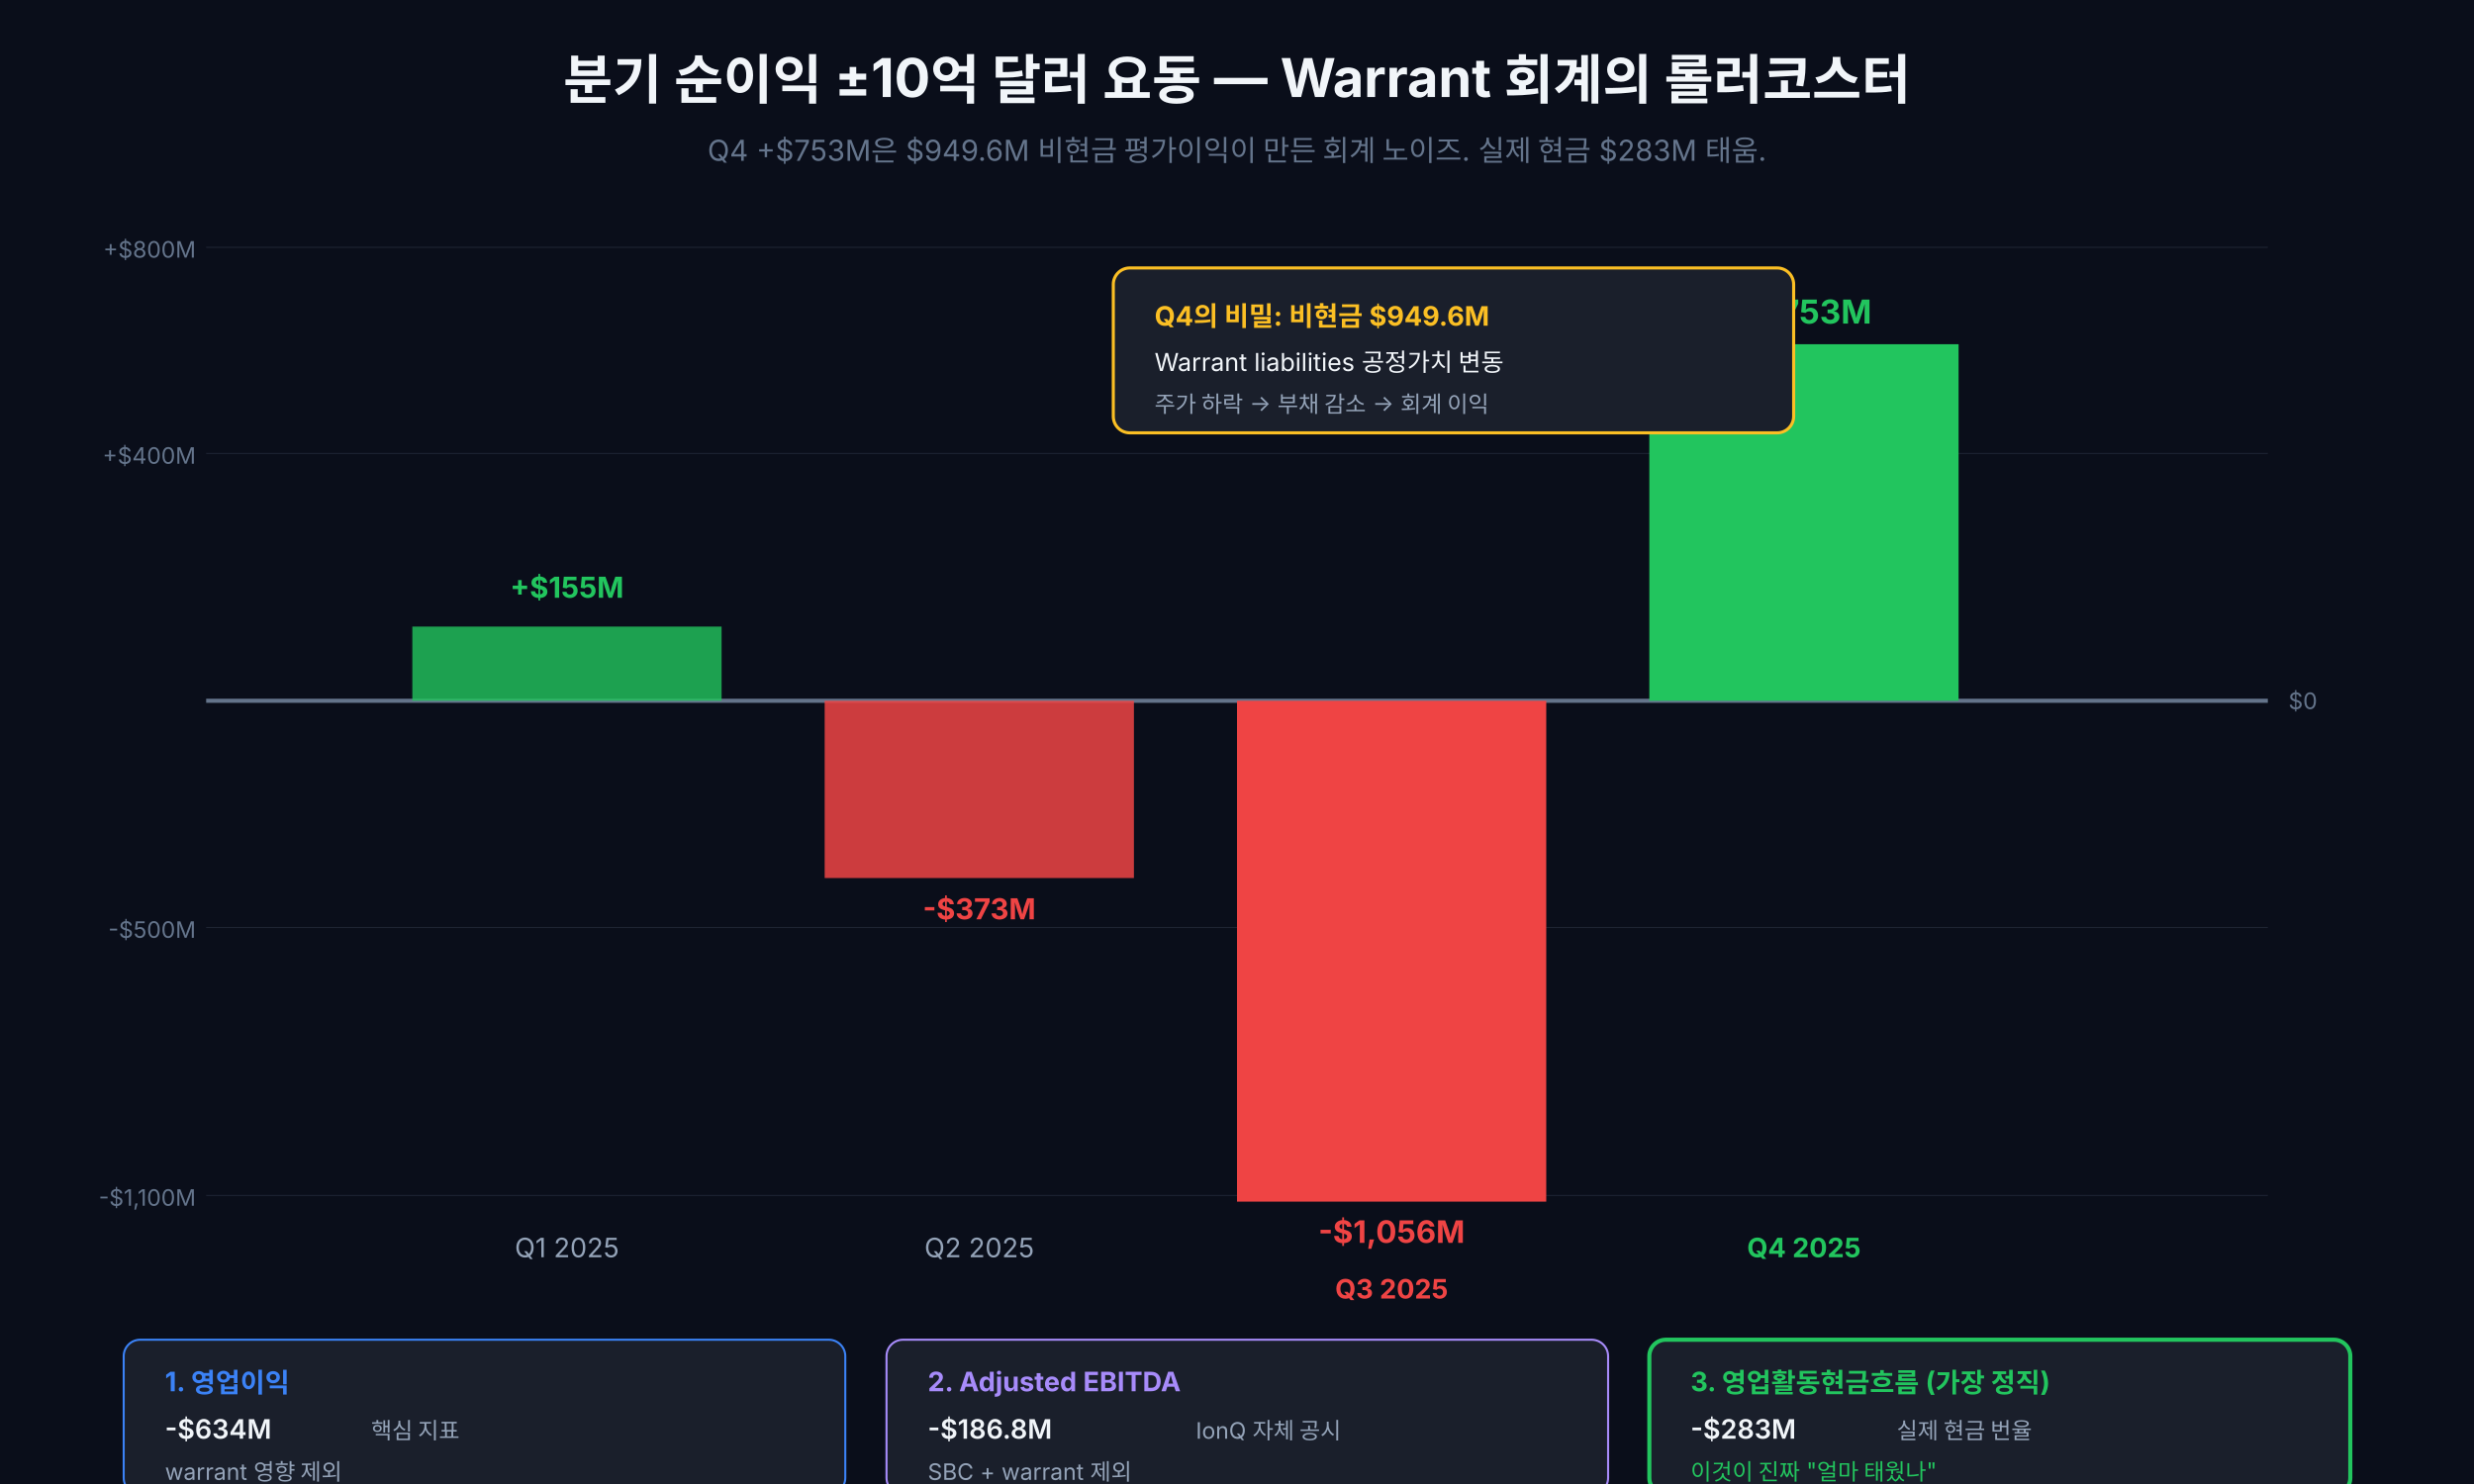
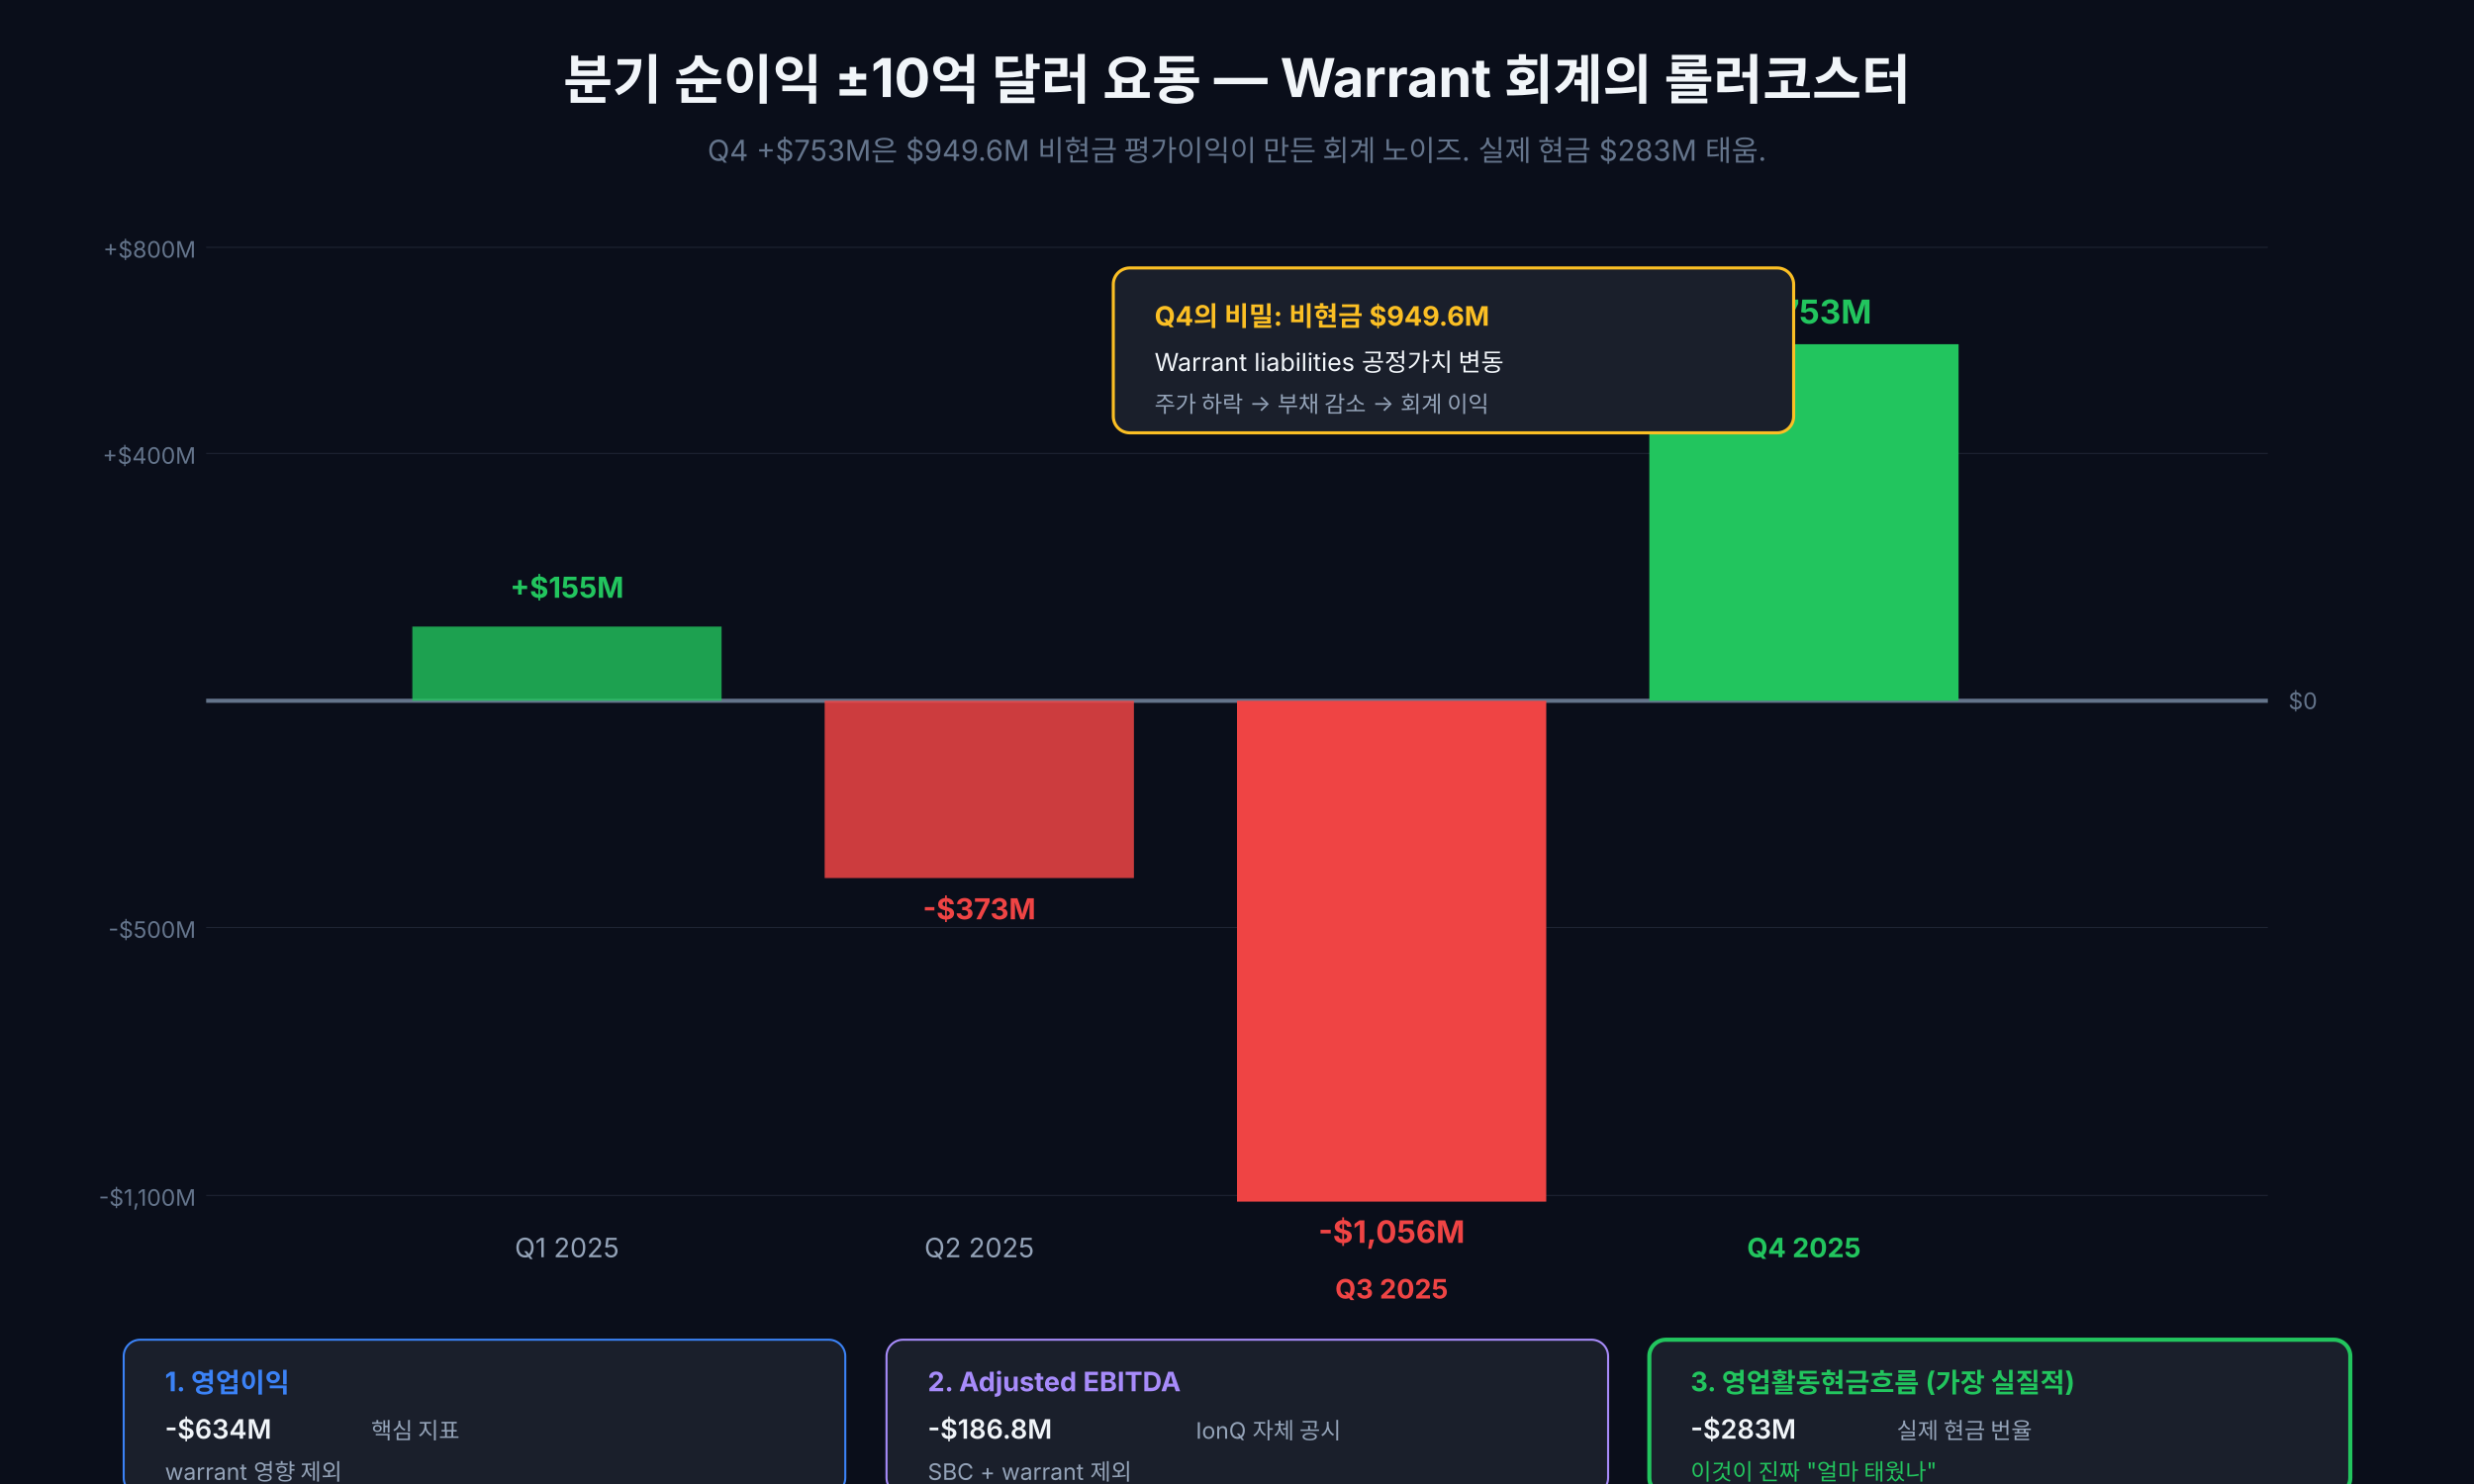
<svg xmlns="http://www.w3.org/2000/svg" viewBox="0 0 1200 720">
  <rect width="1200" height="720" fill="#0a0e1a" />
  <text x="600" y="48" fill="#f1f5f9" font-family="-apple-system, 'Segoe UI', sans-serif" font-size="26" font-weight="700" text-anchor="middle">분기 순이익 ±10억 달러 요동 — Warrant 회계의 롤러코스터</text>
  <text x="600" y="78" fill="#64748b" font-family="-apple-system, 'Segoe UI', sans-serif" font-size="14" text-anchor="middle">Q4 +$753M은 $949.6M 비현금 평가이익이 만든 회계 노이즈. 실제 현금 $283M 태움.</text>
  <line x1="100" y1="340" x2="1100" y2="340" stroke="#64748b" stroke-width="2" />
  <text x="1110" y="344" fill="#64748b" font-family="-apple-system, 'Segoe UI', sans-serif" font-size="11">$0</text>
  <text x="95" y="125" fill="#64748b" font-family="-apple-system, 'Segoe UI', sans-serif" font-size="11" text-anchor="end">+$800M</text>
  <text x="95" y="225" fill="#64748b" font-family="-apple-system, 'Segoe UI', sans-serif" font-size="11" text-anchor="end">+$400M</text>
  <text x="95" y="455" fill="#64748b" font-family="-apple-system, 'Segoe UI', sans-serif" font-size="11" text-anchor="end">-$500M</text>
  <text x="95" y="585" fill="#64748b" font-family="-apple-system, 'Segoe UI', sans-serif" font-size="11" text-anchor="end">-$1,100M</text>
  <line x1="100" y1="120" x2="1100" y2="120" stroke="#1e2433" stroke-width="0.5" />
  <line x1="100" y1="220" x2="1100" y2="220" stroke="#1e2433" stroke-width="0.5" />
  <line x1="100" y1="450" x2="1100" y2="450" stroke="#1e2433" stroke-width="0.5" />
  <line x1="100" y1="580" x2="1100" y2="580" stroke="#1e2433" stroke-width="0.5" />
  <rect x="200" y="304" width="150" height="36" fill="#22c55e" opacity="0.8" />
  <text x="275" y="290" fill="#22c55e" font-family="-apple-system, 'Segoe UI', sans-serif" font-size="14" font-weight="700" text-anchor="middle">+$155M</text>
  <text x="275" y="610" fill="#94a3b8" font-family="-apple-system, 'Segoe UI', sans-serif" font-size="13" text-anchor="middle">Q1 2025</text>
  <rect x="400" y="340" width="150" height="86" fill="#ef4444" opacity="0.85" />
  <text x="475" y="446" fill="#ef4444" font-family="-apple-system, 'Segoe UI', sans-serif" font-size="14" font-weight="700" text-anchor="middle">-$373M</text>
  <text x="475" y="610" fill="#94a3b8" font-family="-apple-system, 'Segoe UI', sans-serif" font-size="13" text-anchor="middle">Q2 2025</text>
  <rect x="600" y="340" width="150" height="243" fill="#ef4444" />
  <text x="675" y="603" fill="#ef4444" font-family="-apple-system, 'Segoe UI', sans-serif" font-size="15" font-weight="700" text-anchor="middle">-$1,056M</text>
  <text x="675" y="630" fill="#ef4444" font-family="-apple-system, 'Segoe UI', sans-serif" font-size="13" font-weight="700" text-anchor="middle">Q3 2025</text>
  <rect x="800" y="167" width="150" height="173" fill="#22c55e" />
  <text x="875" y="157" fill="#22c55e" font-family="-apple-system, 'Segoe UI', sans-serif" font-size="16" font-weight="700" text-anchor="middle">+$753M</text>
  <text x="875" y="610" fill="#22c55e" font-family="-apple-system, 'Segoe UI', sans-serif" font-size="13" font-weight="700" text-anchor="middle">Q4 2025</text>
  <rect x="540" y="130" width="330" height="80" rx="8" fill="#1a1f2b" stroke="#fbbf24" stroke-width="1.5" />
  <text x="560" y="158" fill="#fbbf24" font-family="-apple-system, 'Segoe UI', sans-serif" font-size="13" font-weight="700">Q4의 비밀: 비현금 $949.6M</text>
  <text x="560" y="180" fill="#f1f5f9" font-family="-apple-system, 'Segoe UI', sans-serif" font-size="12">Warrant liabilities 공정가치 변동</text>
  <text x="560" y="200" fill="#94a3b8" font-family="-apple-system, 'Segoe UI', sans-serif" font-size="11">주가 하락 → 부채 감소 → 회계 이익</text>
  <text x="600" y="665" fill="#fbbf24" font-family="-apple-system, 'Segoe UI', sans-serif" font-size="15" font-weight="700" text-anchor="middle">실질 수익성은 이 3가지로 봐야 — 순이익은 노이즈</text>
  <g transform="translate(0, -50)">
    <rect x="60" y="700" width="350" height="75" rx="8" fill="#1a1f2b" stroke="#3b82f6" stroke-width="1" />
    <text x="80" y="725" fill="#3b82f6" font-family="-apple-system, 'Segoe UI', sans-serif" font-size="13" font-weight="700">1. 영업이익</text>
    <text x="80" y="748" fill="#f1f5f9" font-family="-apple-system, 'Segoe UI', sans-serif" font-size="13" font-weight="600">-$634M</text>
    <text x="180" y="748" fill="#94a3b8" font-family="-apple-system, 'Segoe UI', sans-serif" font-size="11">핵심 지표</text>
    <text x="80" y="768" fill="#94a3b8" font-family="-apple-system, 'Segoe UI', sans-serif" font-size="11">warrant 영향 제외</text>
    <rect x="430" y="700" width="350" height="75" rx="8" fill="#1a1f2b" stroke="#a78bfa" stroke-width="1" />
    <text x="450" y="725" fill="#a78bfa" font-family="-apple-system, 'Segoe UI', sans-serif" font-size="13" font-weight="700">2. Adjusted EBITDA</text>
    <text x="450" y="748" fill="#f1f5f9" font-family="-apple-system, 'Segoe UI', sans-serif" font-size="13" font-weight="600">-$186.8M</text>
    <text x="580" y="748" fill="#94a3b8" font-family="-apple-system, 'Segoe UI', sans-serif" font-size="11">IonQ 자체 공시</text>
    <text x="450" y="768" fill="#94a3b8" font-family="-apple-system, 'Segoe UI', sans-serif" font-size="11">SBC + warrant 제외</text>
    <rect x="800" y="700" width="340" height="75" rx="8" fill="#1a1f2b" stroke="#22c55e" stroke-width="2" />
-     <text x="820" y="725" fill="#22c55e" font-family="-apple-system, 'Segoe UI', sans-serif" font-size="13" font-weight="700">3. 영업활동현금흐름 (가장 정직)</text>
+     <text x="820" y="725" fill="#22c55e" font-family="-apple-system, 'Segoe UI', sans-serif" font-size="13" font-weight="700">3. 영업활동현금흐름 (가장 실질적)</text>
    <text x="820" y="748" fill="#f1f5f9" font-family="-apple-system, 'Segoe UI', sans-serif" font-size="13" font-weight="600">-$283M</text>
    <text x="920" y="748" fill="#94a3b8" font-family="-apple-system, 'Segoe UI', sans-serif" font-size="11">실제 현금 번율</text>
    <text x="820" y="768" fill="#22c55e" font-family="-apple-system, 'Segoe UI', sans-serif" font-size="11">이것이 진짜 "얼마 태웠나"</text>
  </g>
</svg>
